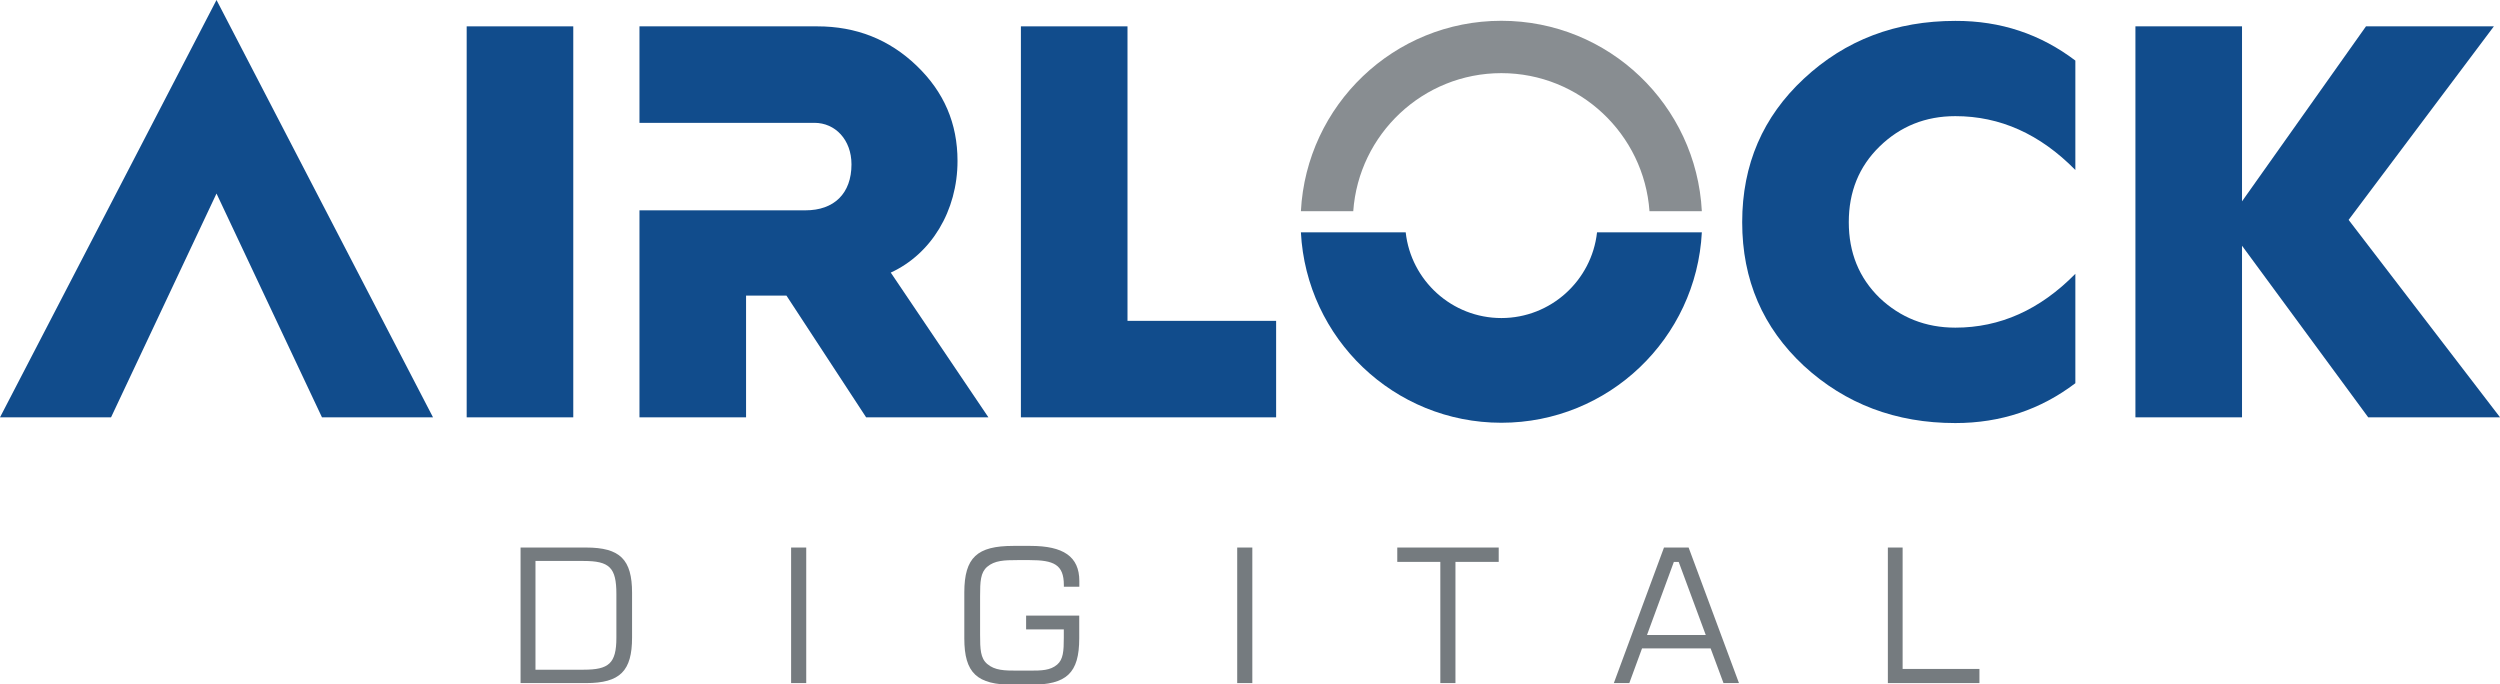
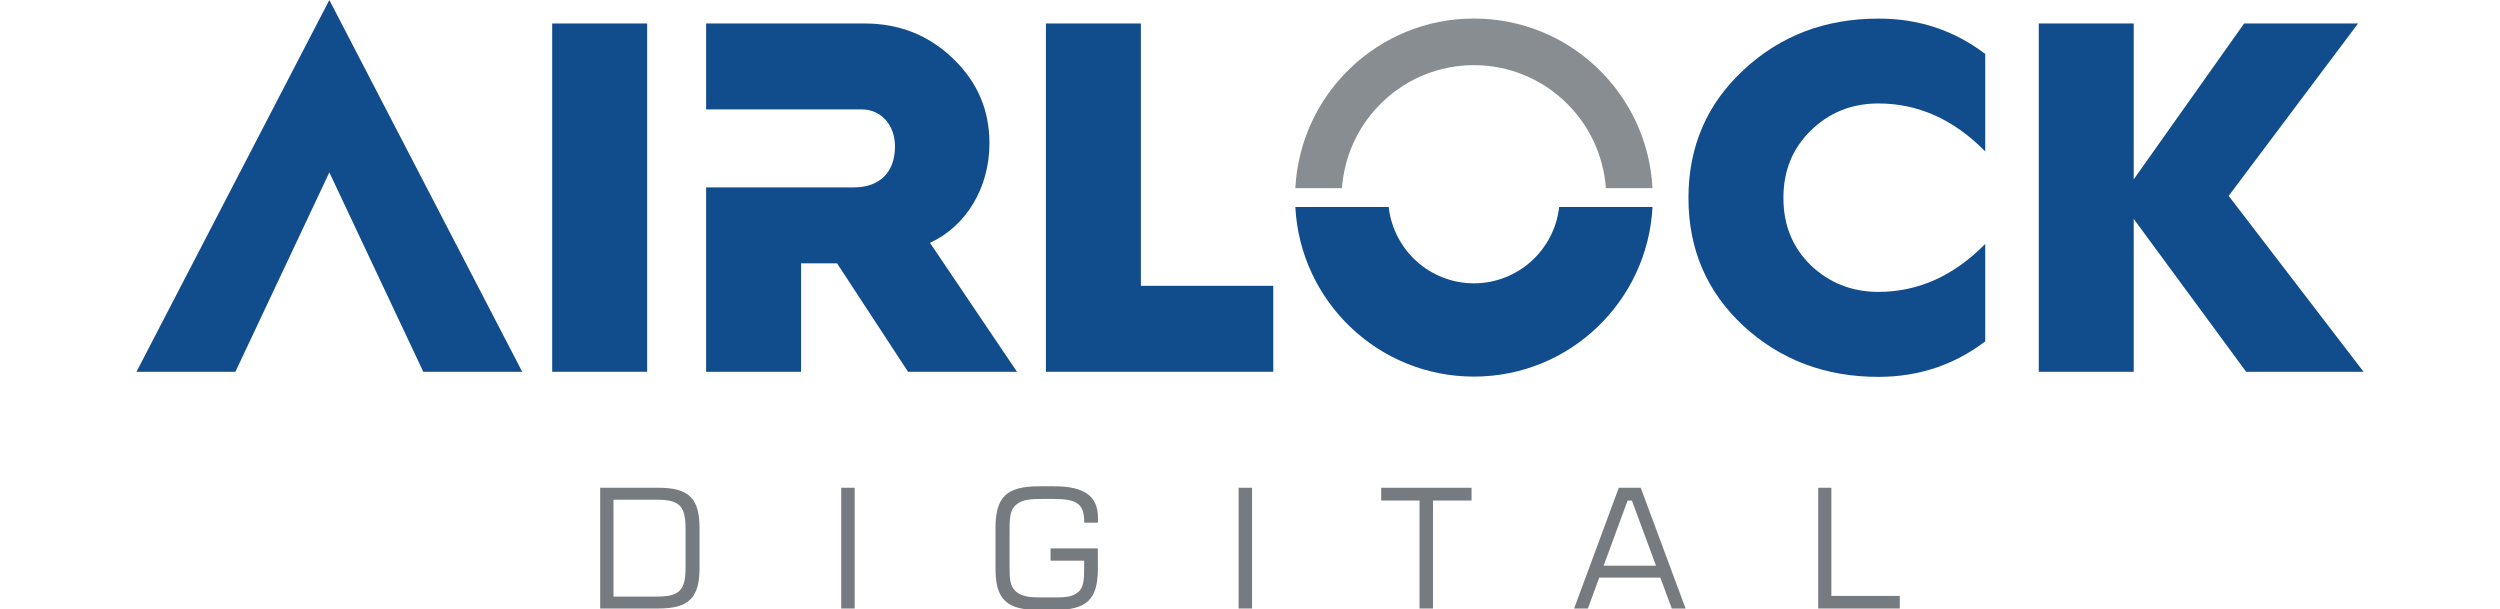
- <svg xmlns="http://www.w3.org/2000/svg" version="1.1" id="Layer_1" x="0px" y="0px" viewBox="0 0 489.47 133.75" style="enable-background:new 0 0 489.47 133.75;" xml:space="preserve">
+ <svg xmlns="http://www.w3.org/2000/svg" version="1.1" id="Layer_1" x="0px" y="0px" width="1216px" height="296px" viewBox="0 0 489.47 133.75" style="enable-background:new 0 0 489.47 133.75;" xml:space="preserve">
  <style type="text/css">
	.st0{fill:#757B7F;}
	.st1{fill:#114C8C;}
	.st2{fill:#888D91;}
</style>
  <g>
    <path class="st0" d="M101.92,107.2h12.81c6.68,0,9.02,2.34,9.02,8.87v8.76c0,6.54-2.34,8.91-9.02,8.91h-12.81V107.2z    M114.26,131.12c4.93,0,6.42-1.21,6.42-6.25v-8.58c0-5.18-1.35-6.46-6.42-6.46h-9.42v21.29H114.26z" />
    <path class="st0" d="M154.89,107.2h2.96v26.54h-2.96V107.2z" />
    <path class="st0" d="M198.39,106.88h3.36c6.43,0,9.57,2.08,9.57,6.87v1.13h-3.03c0-0.11,0-0.22,0-0.33c0-4.02-1.97-4.89-6.72-4.89   h-2.34c-2.63,0-4.49,0.07-5.95,1.31c-1.31,1.13-1.39,2.88-1.39,5.73v7.56c0,2.85,0.07,4.6,1.39,5.73c1.5,1.28,3.36,1.31,5.95,1.31   h2.34c2.37,0,4.05-0.03,5.4-1.17c1.2-1.02,1.31-2.66,1.31-5.26v-1.64h-7.38v-2.7h10.4v4.45c0,6.83-2.48,9.09-9.57,9.09h-3.36   c-7.08,0-9.57-2.27-9.57-9.09v-9.02C188.82,109.14,191.31,106.88,198.39,106.88z" />
    <path class="st0" d="M242.23,107.2h2.96v26.54h-2.96V107.2z" />
    <path class="st0" d="M273.57,107.2h19.86v2.81h-8.47v23.73h-2.96v-23.73h-8.43V107.2z" />
    <path class="st0" d="M325.79,107.2h4.82l9.86,26.54h-3.03l-2.52-6.79h-13.43l-2.49,6.79h-3.03L325.79,107.2z M333.97,124.33   l-5.3-14.31h-0.95l-5.26,14.31H333.97z" />
    <path class="st0" d="M369.63,107.2h2.88v23.77h15.04v2.77h-17.93V107.2z" />
  </g>
  <polygon class="st1" points="42.39,0 0,81.71 21.74,81.71 42.39,37.89 63.04,81.71 84.78,81.71 " />
  <path class="st1" d="M91.37,81.71V5.16h20.87v76.55H91.37z" />
  <path class="st1" d="M199.88,81.71V5.16h20.87v57.66h29.1v18.89H199.88z" />
  <path class="st1" d="M406.33,11.86v21.42c-6.92-7.03-14.72-10.54-23.5-10.54c-5.82,0-10.76,1.98-14.82,5.93  c-4.06,3.95-6.04,8.9-6.04,14.83c0,5.93,1.98,10.87,6.04,14.83c4.06,3.84,9,5.82,14.82,5.82c8.78,0,16.58-3.51,23.5-10.54v21.42  c-6.81,5.16-14.6,7.8-23.5,7.8c-11.64,0-21.52-3.73-29.65-11.2c-8.02-7.47-12.08-16.8-12.08-28.12c0-11.31,4.06-20.65,12.08-28.11  c8.13-7.58,18.01-11.31,29.65-11.31C391.73,4.06,399.53,6.7,406.33,11.86z" />
  <path class="st1" d="M418.09,81.71V5.16h20.87v34.26l24.27-34.26h25.04l-28.44,37.89l29.65,38.66h-25.81l-24.71-33.6v33.6H418.09z" />
  <path class="st1" d="M174.4,53.37c7.91-3.62,13.07-12.08,13.07-21.85c0-7.36-2.64-13.51-8.02-18.67  c-5.38-5.16-11.86-7.69-19.44-7.69H125.2v18.89h34.26c4.06,0,7.25,3.3,7.25,8.13c0,5.71-3.41,9-9,9l-32.51,0v40.53h20.87V57.88h7.69  h0.22l15.6,23.83h23.94L174.4,53.37z" />
  <path class="st1" d="M312.68,45.49c-1.04,9.42-9.04,16.78-18.73,16.78c-9.69,0-17.7-7.36-18.73-16.78H254.7  c1.08,20.77,18.22,37.28,39.25,37.28c21.03,0,38.17-16.52,39.25-37.28H312.68z" />
  <path class="st2" d="M264.95,41.35c1.07-15.08,13.65-27.03,29-27.03c15.35,0,27.93,11.95,29,27.03h10.25  c-1.08-20.77-18.22-37.28-39.25-37.28c-21.04,0-38.17,16.52-39.25,37.28H264.95z" />
</svg>
